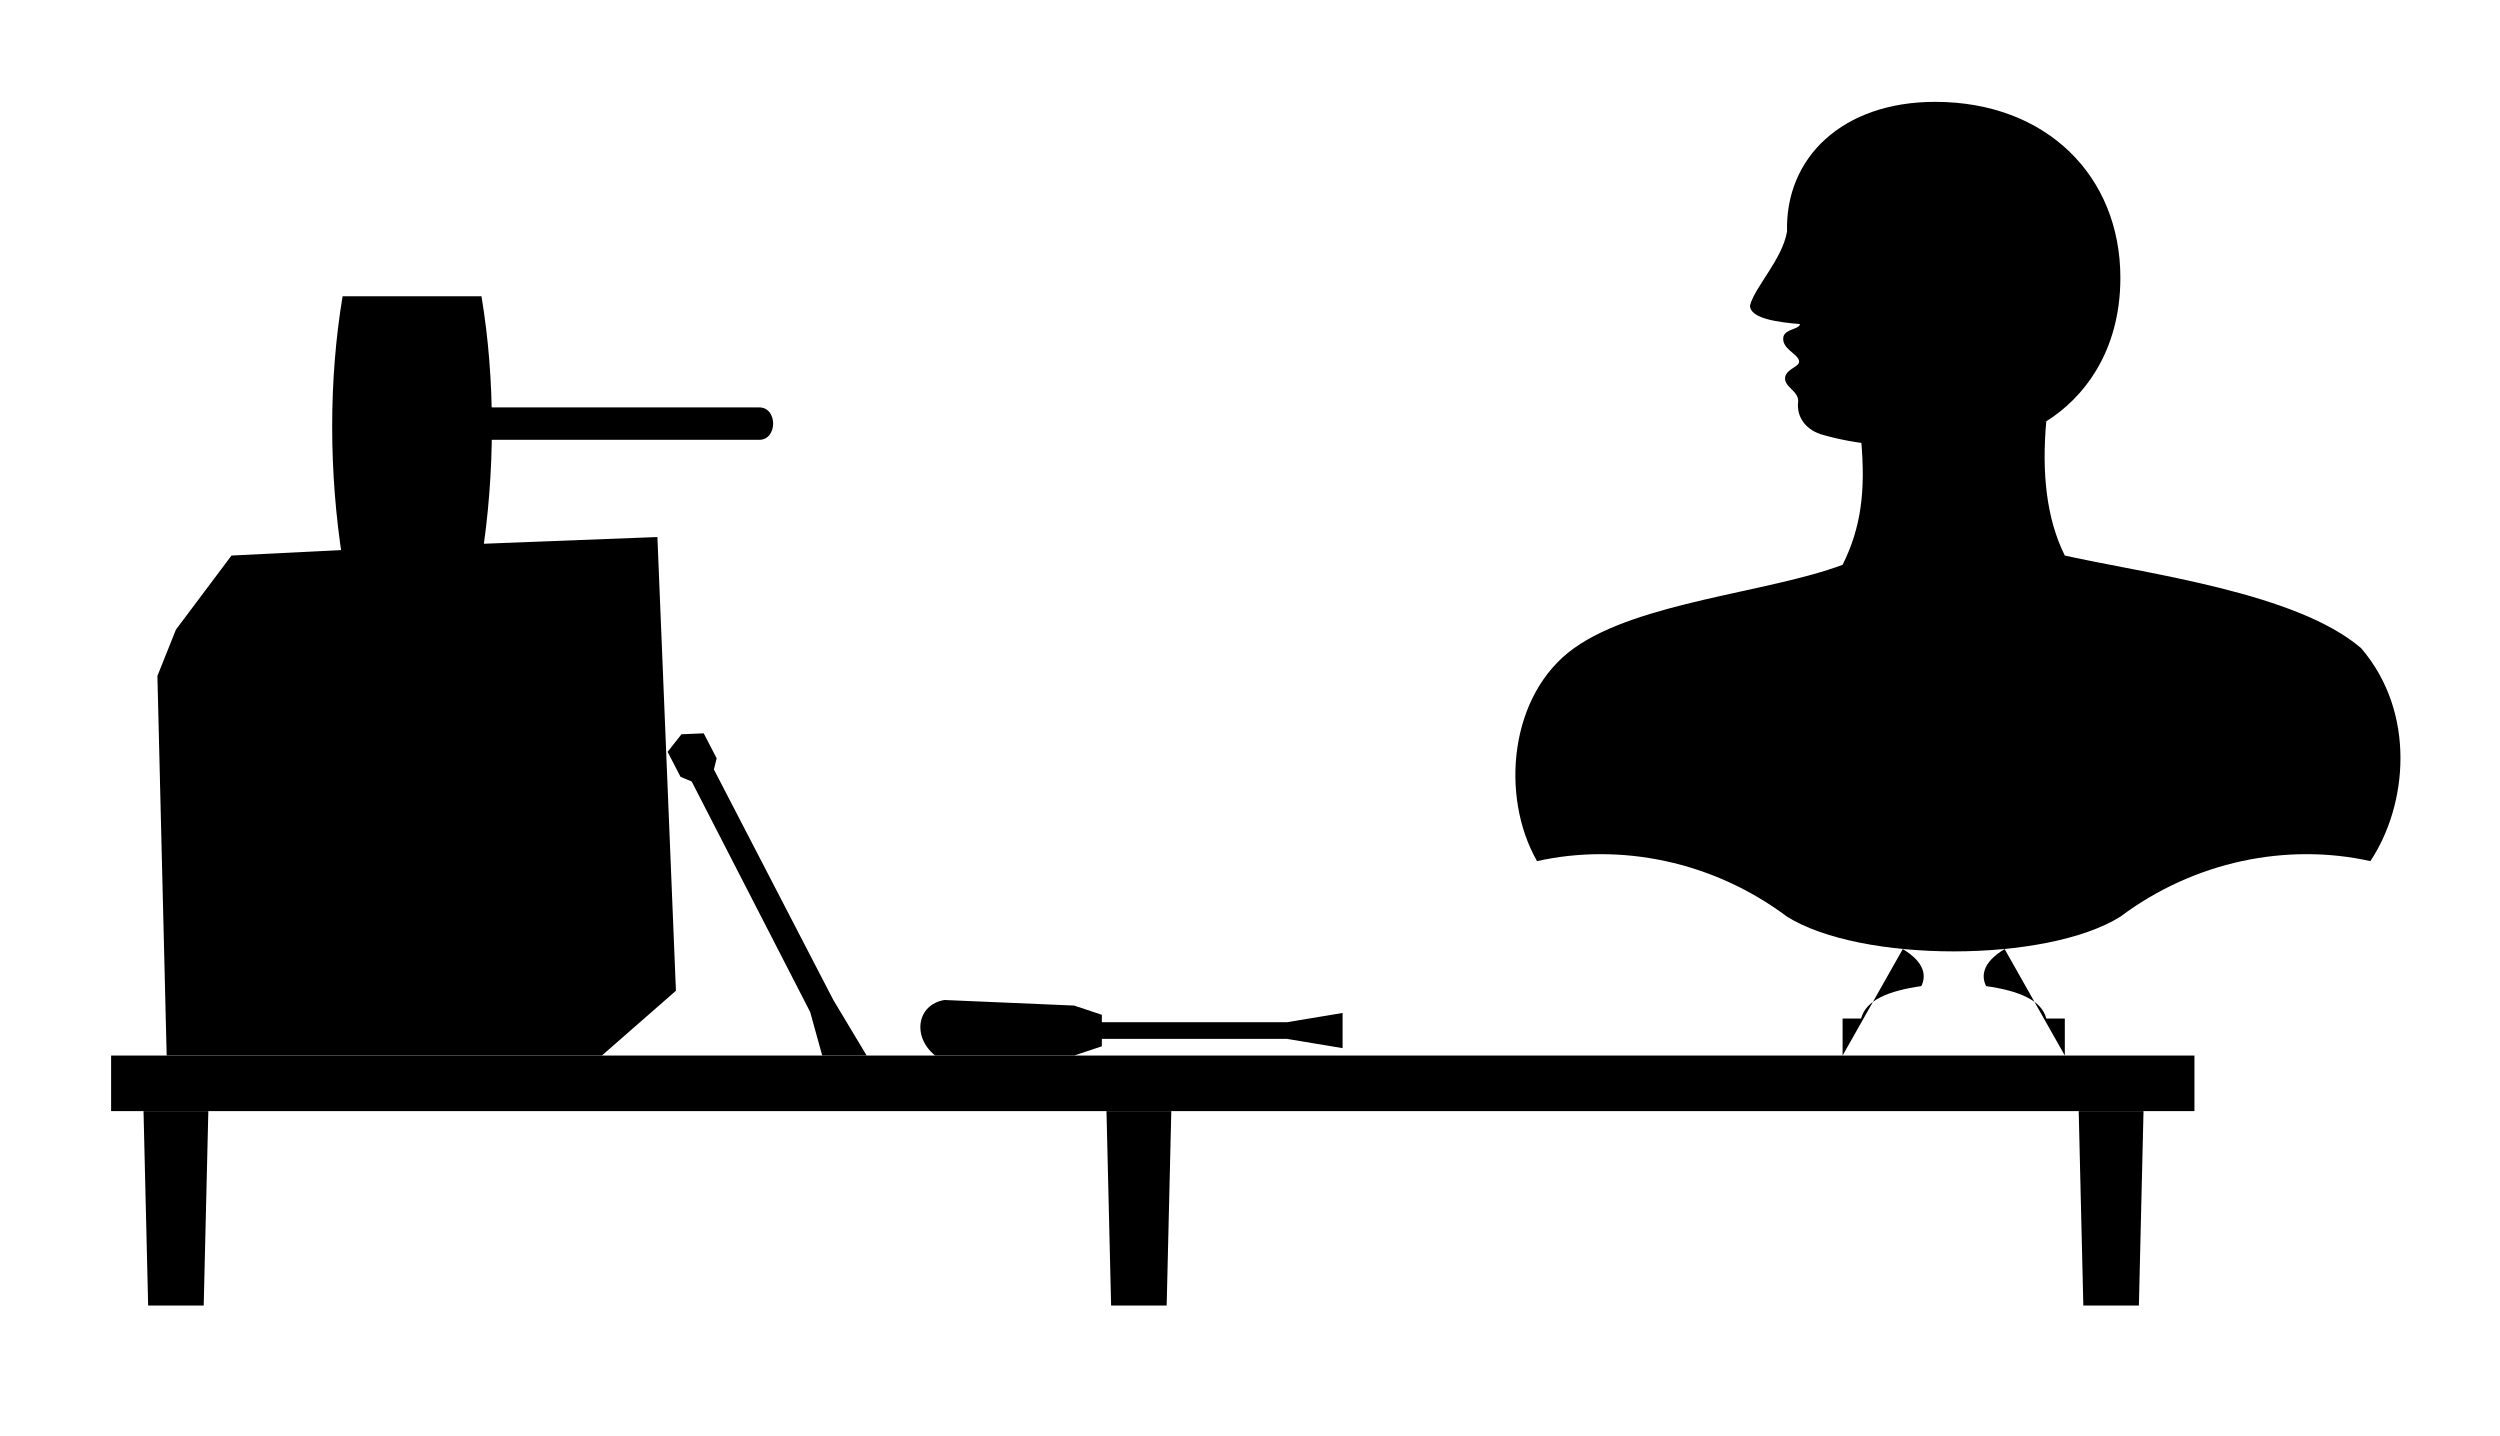
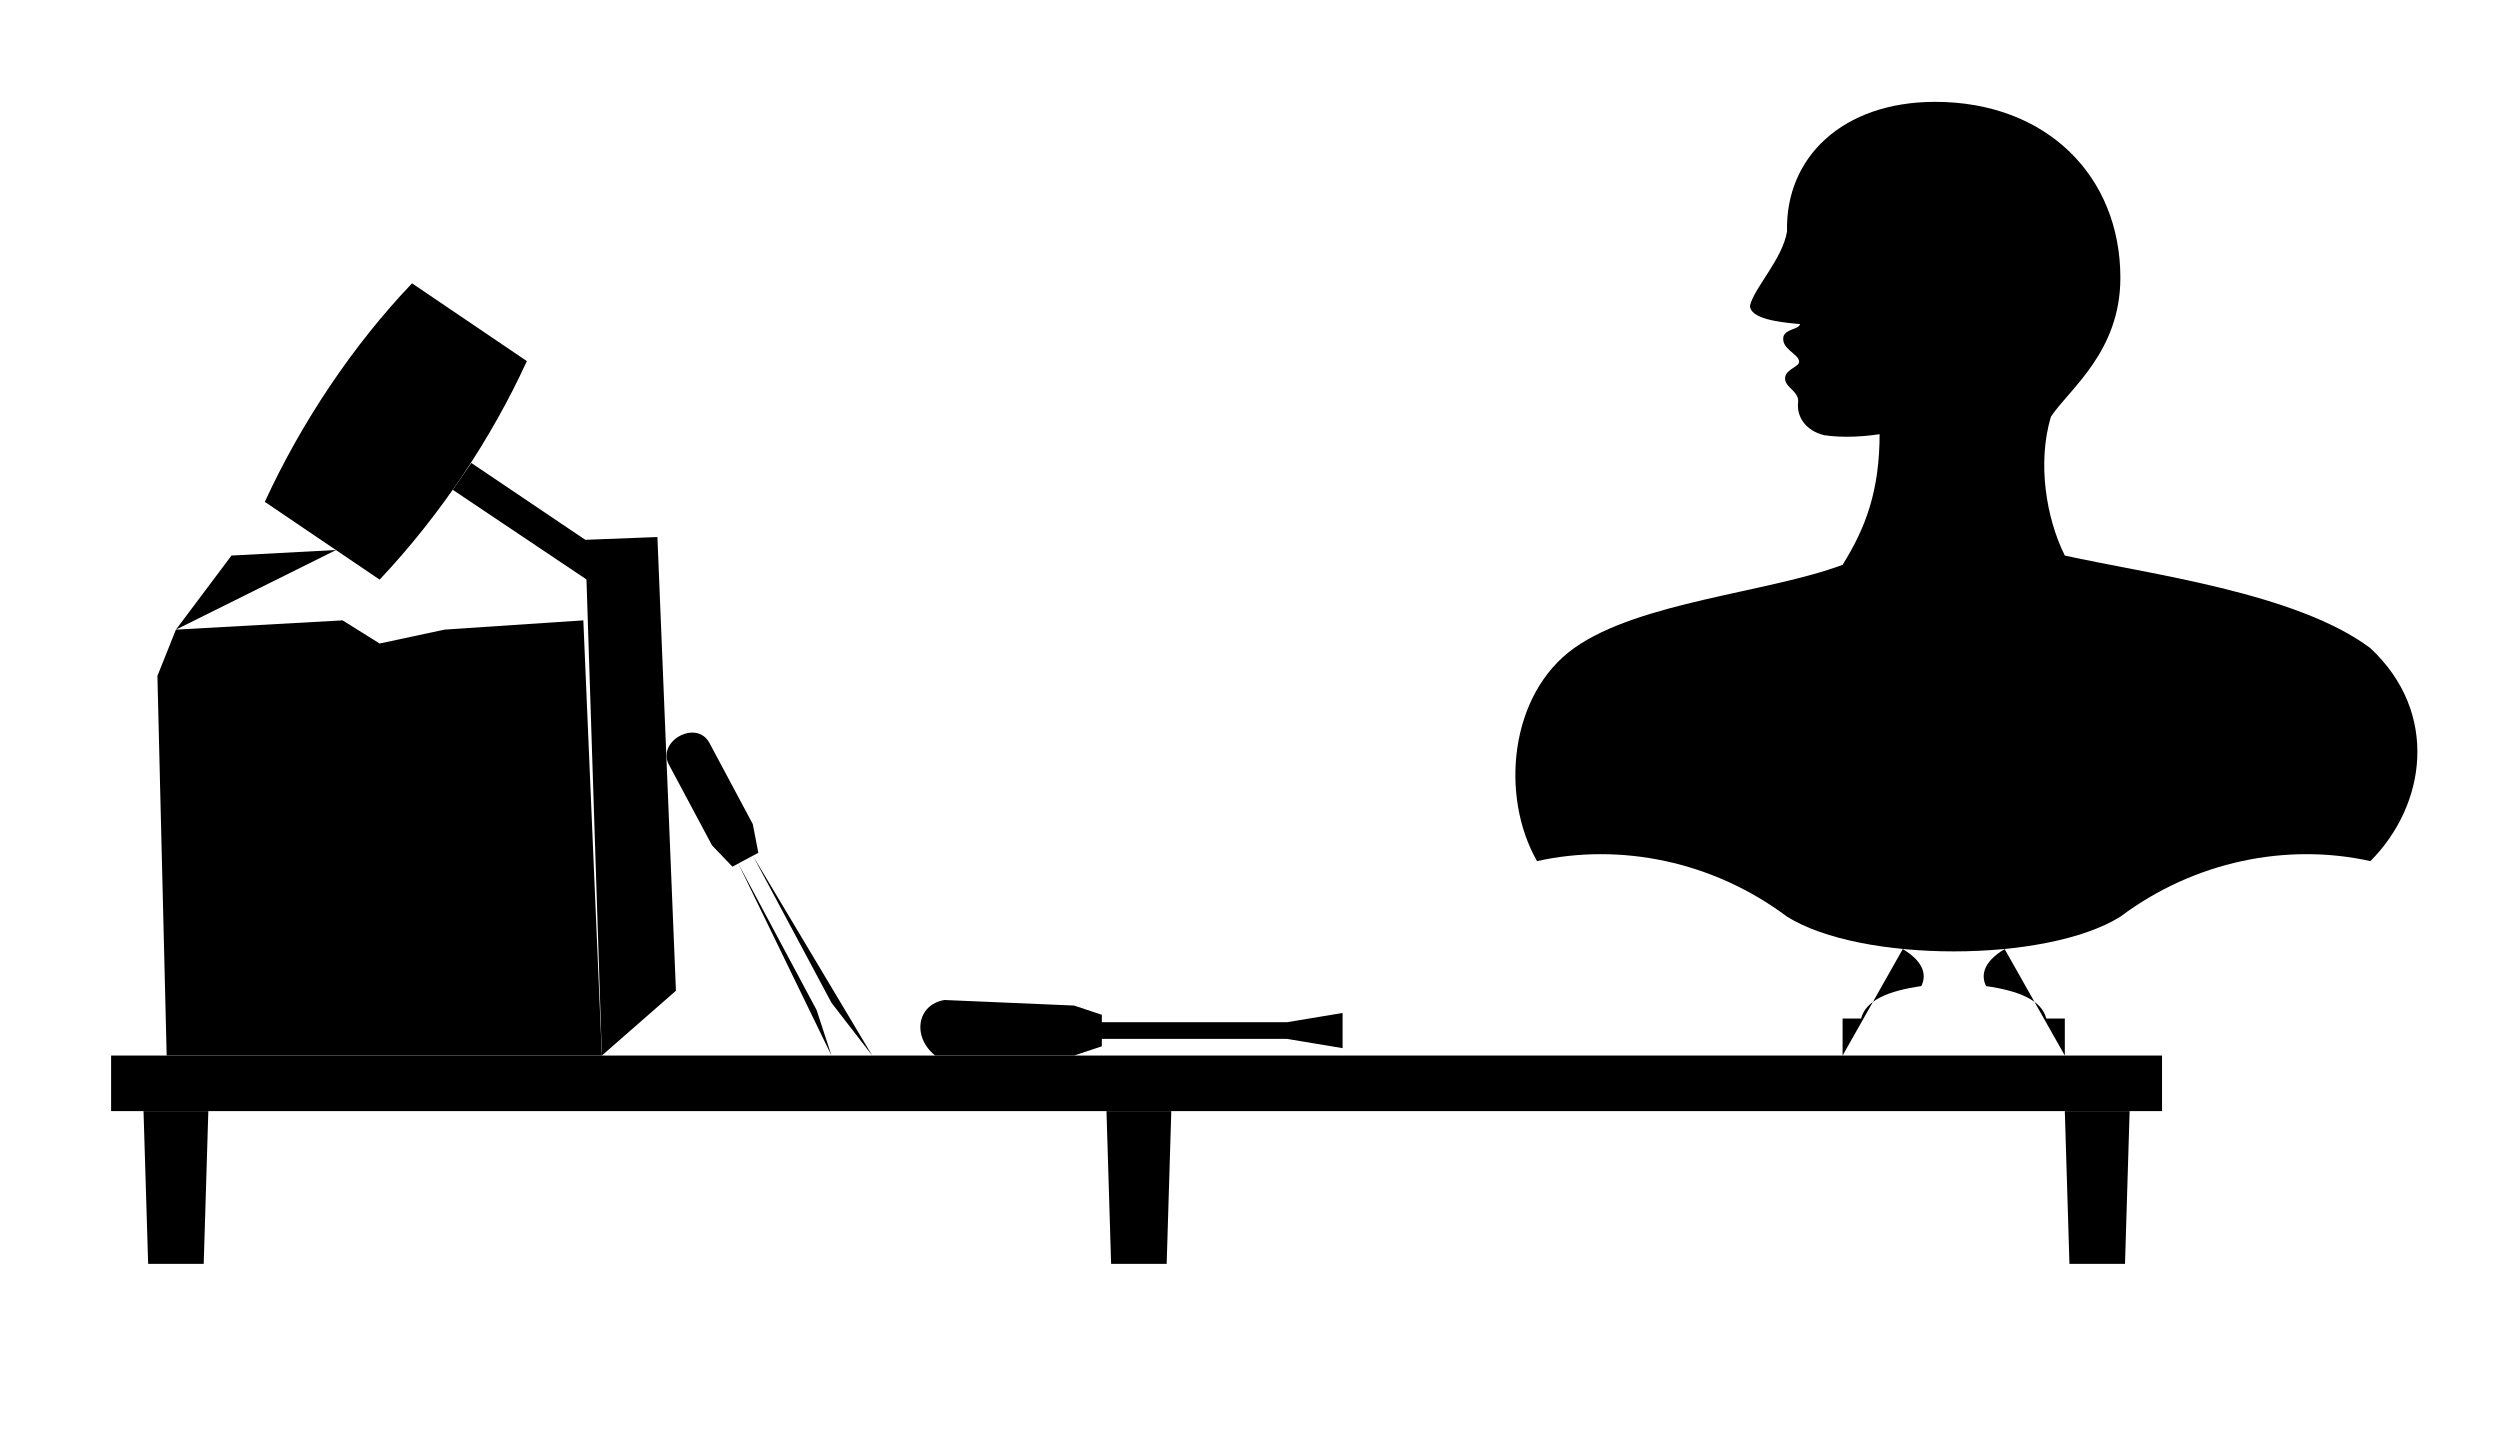
<svg xmlns="http://www.w3.org/2000/svg" viewBox="-115 -65 270 155">
  <g>
-     <path d="M 82 -18 C 80 -18.5 79 -20 79.2 -21.6 C 79.3 -22.8 77.6 -23.2 77.8 -24.3 C 78 -25.2 79.4 -25.4 79.3 -26 C 79.2 -26.8 77.4 -27.3 77.6 -28.6 C 77.8 -29.5 79.3 -29.4 79.4 -30 C 77 -30.2 74 -30.6 74 -32 C 74.5 -34 77.5 -37 78 -40 C 77.8 -48 84 -54 94 -54 C 106 -54 114 -46 114 -35 C 114 -27 110 -22 106 -19.5 C 99 -16.5 89 -16 82 -18 Z" />
-     <path d="M 86 -17.5 C 86.5 -12 86 -8 84 -4 C 76 -1 62 0 55 5 C 48 10 47 21 51 28 C 60 26 70 28 78 34 C 86 39 106 39 114 34 C 122 28 132 26 141 28 C 145 22 146 12 140 5 C 133 -1 117 -3 108 -5 C 106 -9 105.5 -14 106 -19.5" />
+     <path d="M 88 -18.2 C 88 -12 86.5 -8 84 -4 C 76 -1 62 0 55 5 C 48 10 47 21 51 28 C 60 26 70 28 78 34 C 86 39 106 39 114 34 C 122 28 132 26 141 28 C 147 22 148.5 12 141 5 C 133 -1 117 -3 108 -5 C 106 -9 105 -15 106.5 -20 C 108.5 -23 114 -27 114 -35 C 114 -46 106 -54 94 -54 C 84 -54 77.8 -48 78 -40 C 77.5 -37 74.5 -34 74 -32 C 74 -30.6 77 -30.2 79.4 -30 C 79.3 -29.4 77.8 -29.5 77.6 -28.6 C 77.4 -27.3 79.2 -26.8 79.3 -26 C 79.4 -25.4 78 -25.2 77.8 -24.3 C 77.6 -23.2 79.3 -22.8 79.2 -21.6 C 79 -20 80 -18.5 82 -18 C 86 -17.4 92 -18.4 96 -20.8 C 98.5 -22.3 100.3 -24.3 101.2 -26.2" />
    <path d="M 90.5 37.5 C 93 39 93 40.5 92.5 41.5 C 89 42 86.5 43 86 45 L 84 45 L 84 49 M 108 49 L 108 45 L 106 45 C 105.5 43 103 42 99.5 41.5 C 99 40.5 99 39 101.5 37.5 M 86 45 L 106 45" />
    <path class="fine" d="M 83 -37 C 84.5 -38.5 86.5 -38 87 -36.5 M 101 -33 C 104 -35 106.5 -31 104.5 -27 C 103.5 -25 101.5 -25.5 101 -27" />
    <path class="fine" d="M 79.5 -44.5 C 88 -49.5 102 -49 111.5 -40 M 84 -47 Q 86 -51.5 90.5 -51 Q 88 -48.5 84 -47 M 93 -49 Q 96 -53 100 -51.5 Q 97 -49.5 93 -49 M 101.5 -47.5 Q 105.5 -50.5 109 -48 Q 105.5 -46.5 101.5 -47.5" />
-     <path class="fine" d="M 88 -2 C 93 5 101 5 106 -3 M 140 8 C 126 16 108 26 90 37 M 132 2 C 122 12 108 18 96 22" />
+     <path class="fine" d="M 88 -2 C 93 5 101 5 106 -3 M 141.5 8 C 126 16 108 26 90 37 M 132 2 C 122 12 108 18 96 22" />
  </g>
  <g>
-     <path d="M -103 49 L 122 49 L 122 55 L -103 55 Z" />
-     <path d="M -99.5 55 L -99 76 L -93 76 L -92.5 55 M 4.5 55 L 5 76 L 11 76 L 11.5 55 M 109.5 55 L 110 76 L 116 76 L 116.5 55" />
-     <path d="M -92.7 62.5 L 4.7 62.5 M -92.8 66.5 L 4.8 66.5 M 11.3 62.5 L 109.7 62.5 M 11.2 66.5 L 109.8 66.5" />
+     <path d="M -103 49 L 118.5 49 L 118.5 55 L -103 55 Z" />
+     <path d="M -99.5 55 L -99 71.5 L -93 71.5 L -92.5 55 M 4.5 55 L 5 71.5 L 11 71.5 L 11.5 55 M 108 55 L 108.5 71.5 L 114.5 71.5 L 115 55" />
+     <path d="M -92.7 62.5 L 4.7 62.5 M -92.9 66.5 L 4.9 66.5 M 11.3 62.5 L 108.2 62.5 M 11.2 66.5 L 108.3 66.5" />
  </g>
  <g>
-     <path d="M -97 49 L -98 8 L -96 3 L -78 2 L -74 4.5 L -67 3 L -52 2 L -50 49 M -96 3 L -90 -5 L -70 -6 L -44 -7 L -42 42 L -50 49 M -52 2 L -44 -7" />
-     <path class="fine" d="M -88 16 L -81 24 L -83 32 M -66 30 L -60 37 M -47 8 L -46 20" />
-     <path d="M -78 -33 C -79.5 -24 -79.5 -14 -78 -4.5 L -63 -4.5 C -61.5 -14 -61.5 -24 -63 -33 Z" />
-     <path d="M -62 -21 L -33 -21 C -31 -21 -31 -17.5 -33 -17.5 L -62 -17.5" />
-     <path class="fine" d="M -78.5 -29 L -62.5 -29 M -78.5 -8.5 L -62.5 -8.5" />
-     <path d="M -26.2 49 L -27.5 44.3 L -40.3 19.4 L -41.5 18.9 L -42.9 16.2 L -41.4 14.3 L -39 14.2 L -37.6 16.9 L -37.9 18.1 L -25 43 L -21.4 49" />
+     <path d="M -97 49 L -98 8 L -96 3 L -78 2 L -74 4.5 L -67 3 L -52 2 L -50 49" />
+     <path d="M -96 3 L -90 -5 L -78.7 -5.6 M -70.9 -6 L -57.7 -6.5 M -51.8 -6.7 L -44 -7 L -42 42 L -50 49 M -52 2 L -49.4 -0.9 M -47.1 -3.5 L -44 -7" />
+     <path class="fine" d="M -88 16 L -81 24 L -83 32 M -66 30 L -60 37" />
+     <path d="M -70.5 -34.4 C -76.8 -27.8 -82.4 -19.5 -86.4 -10.8 L -74 -2.4 C -67.4 -9.4 -61.9 -17.7 -58.1 -26 Z" />
+     <path d="M -64.1 -15 L -46 -2.8 C -44.2 -1.6 -46.1 1.3 -47.9 0.1 L -66.1 -12.1" />
+     <path class="fine" d="M -72.5 -32.2 L -59.4 -23.4 M -85.1 -13.5 L -72 -4.6" />
+     <path d="M -35.9 28.6 L -38.1 26.3 L -42.8 17.5 C -44 15 -39.8 12.7 -38.4 15.2 L -33.7 24 L -33.1 27.1 Z" />
+     <path d="M -35.3 28.2 L -26.8 44.1 L -25.2 49 M -33.7 27.4 L -25.2 43.3 L -20.8 49" />
    <path d="M -14 49 C -16.5 47 -16 43.5 -13 43 L 1 43.6 L 4 44.6 L 4 48 L 1 49 M 4 45.4 L 24 45.4 L 30 44.4 L 30 48.2 L 24 47.2 L 4 47.2" />
  </g>
</svg>
